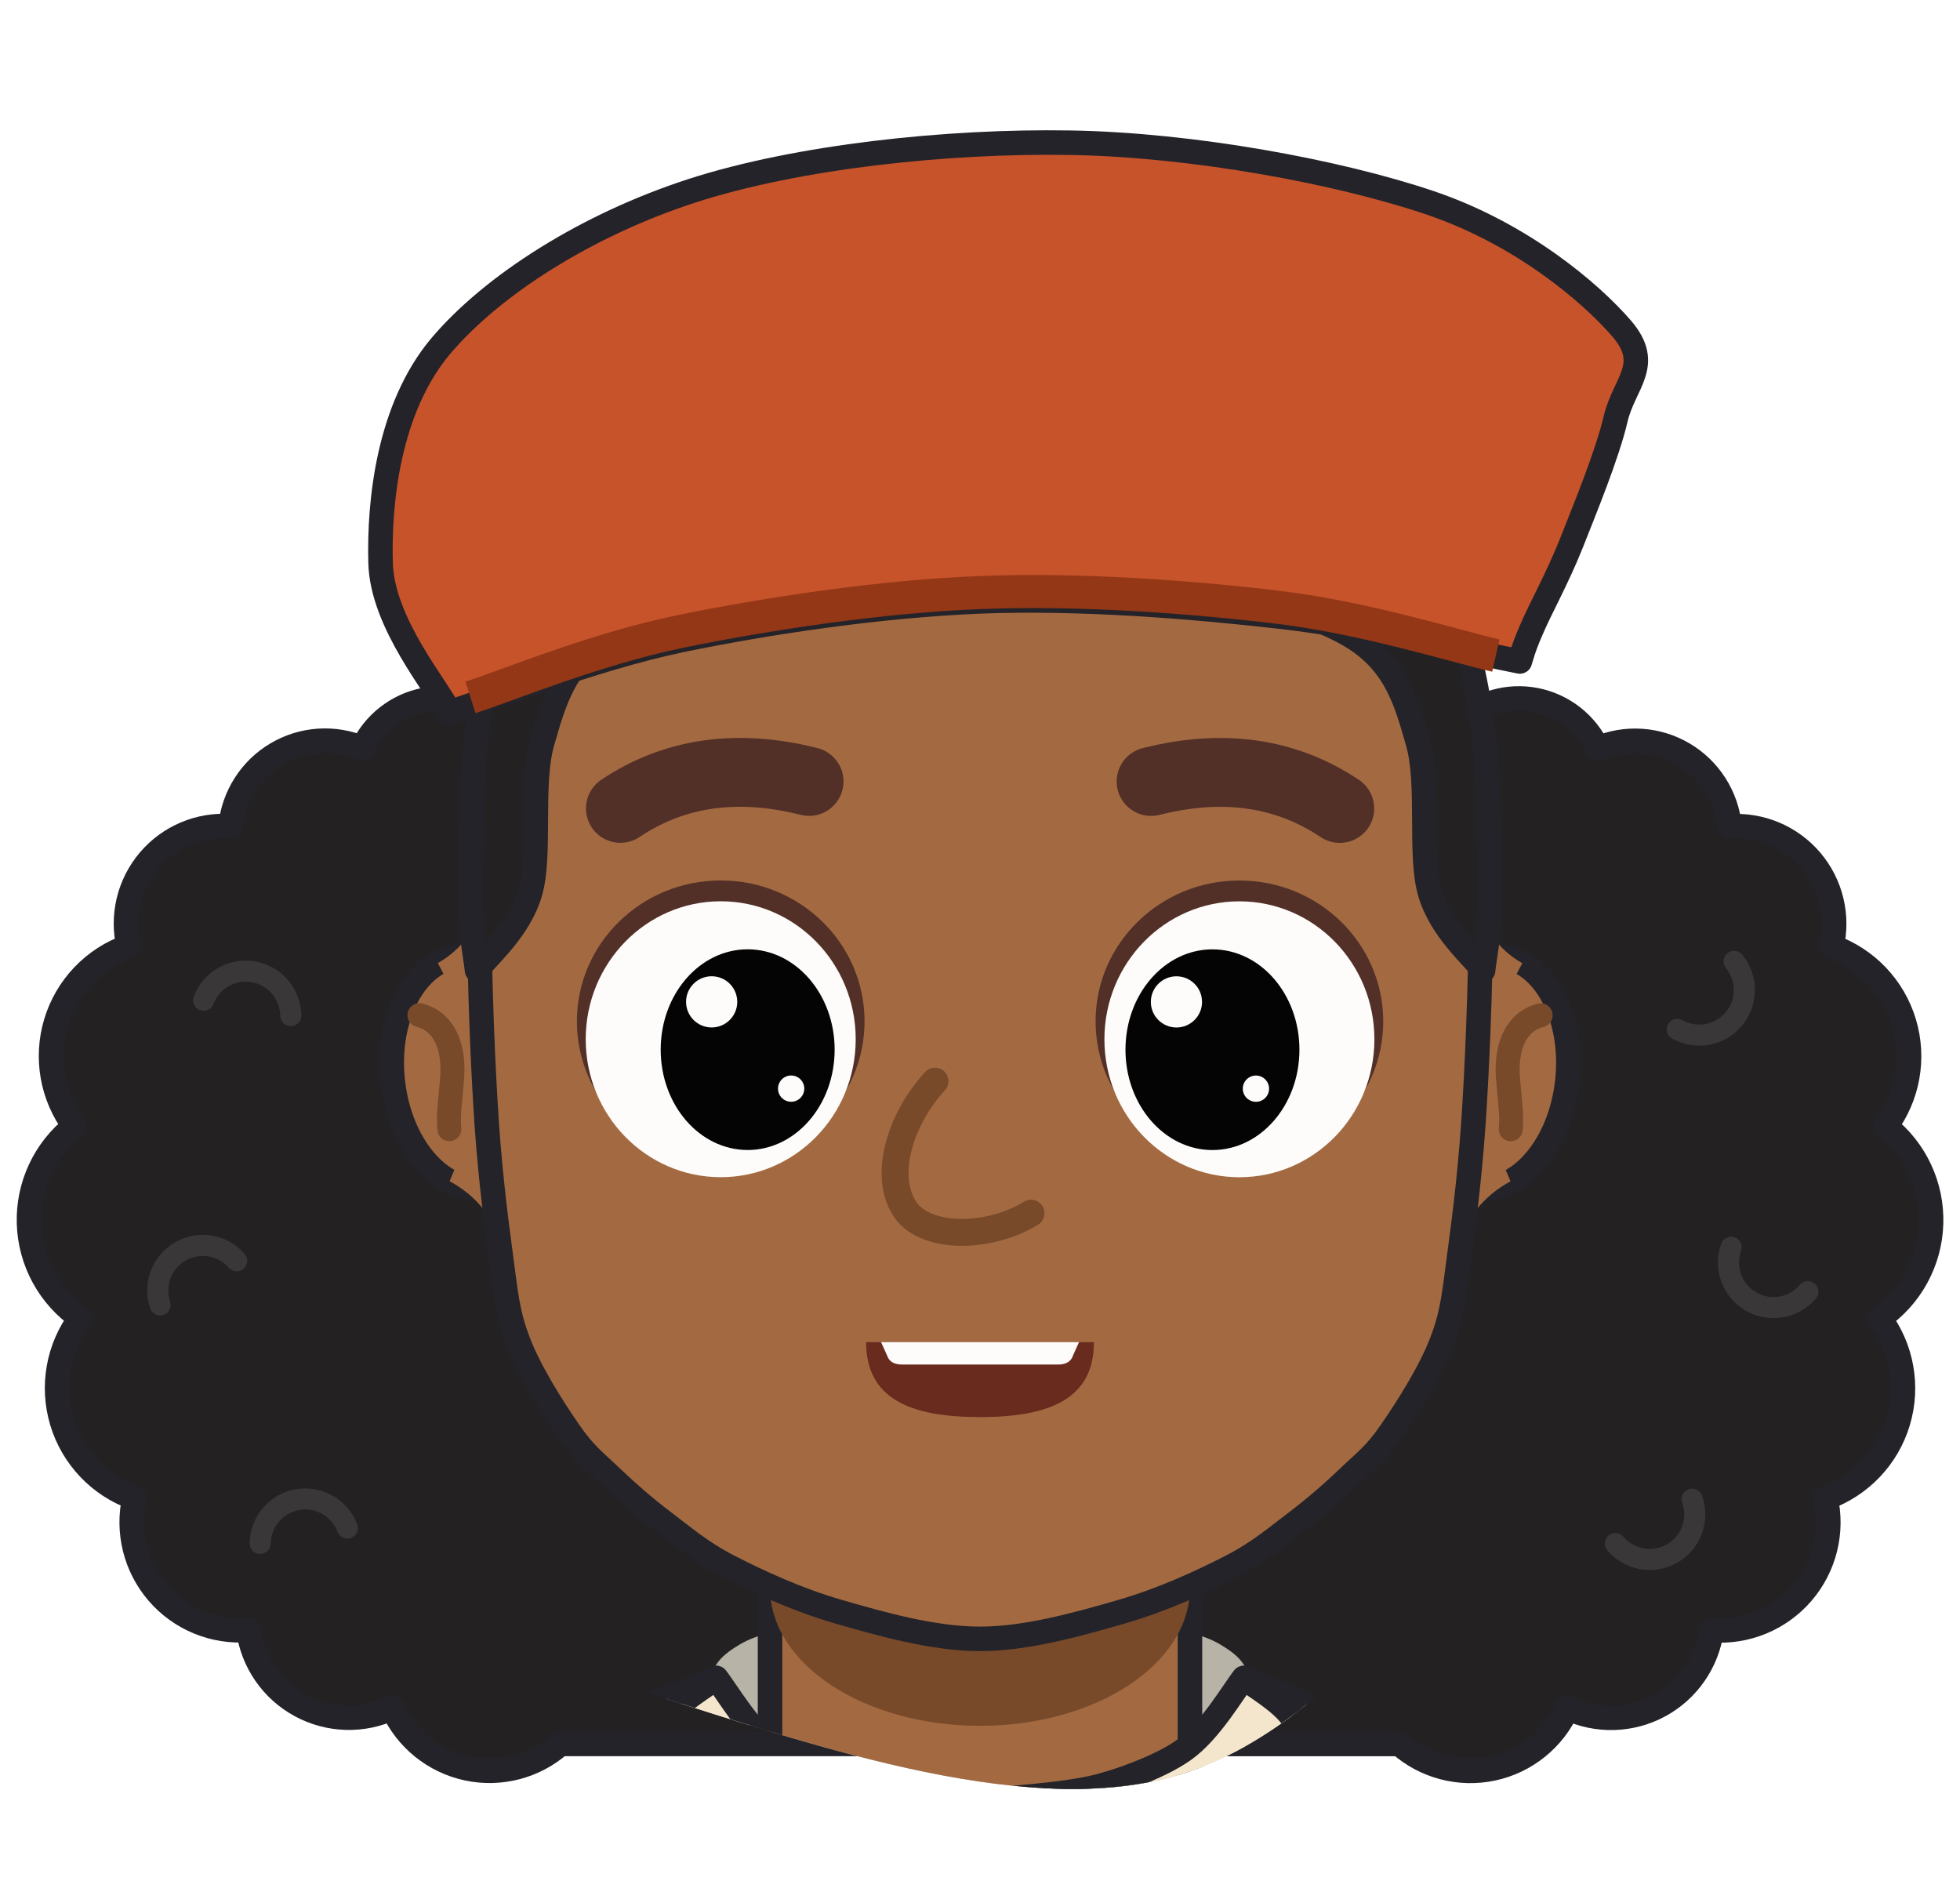
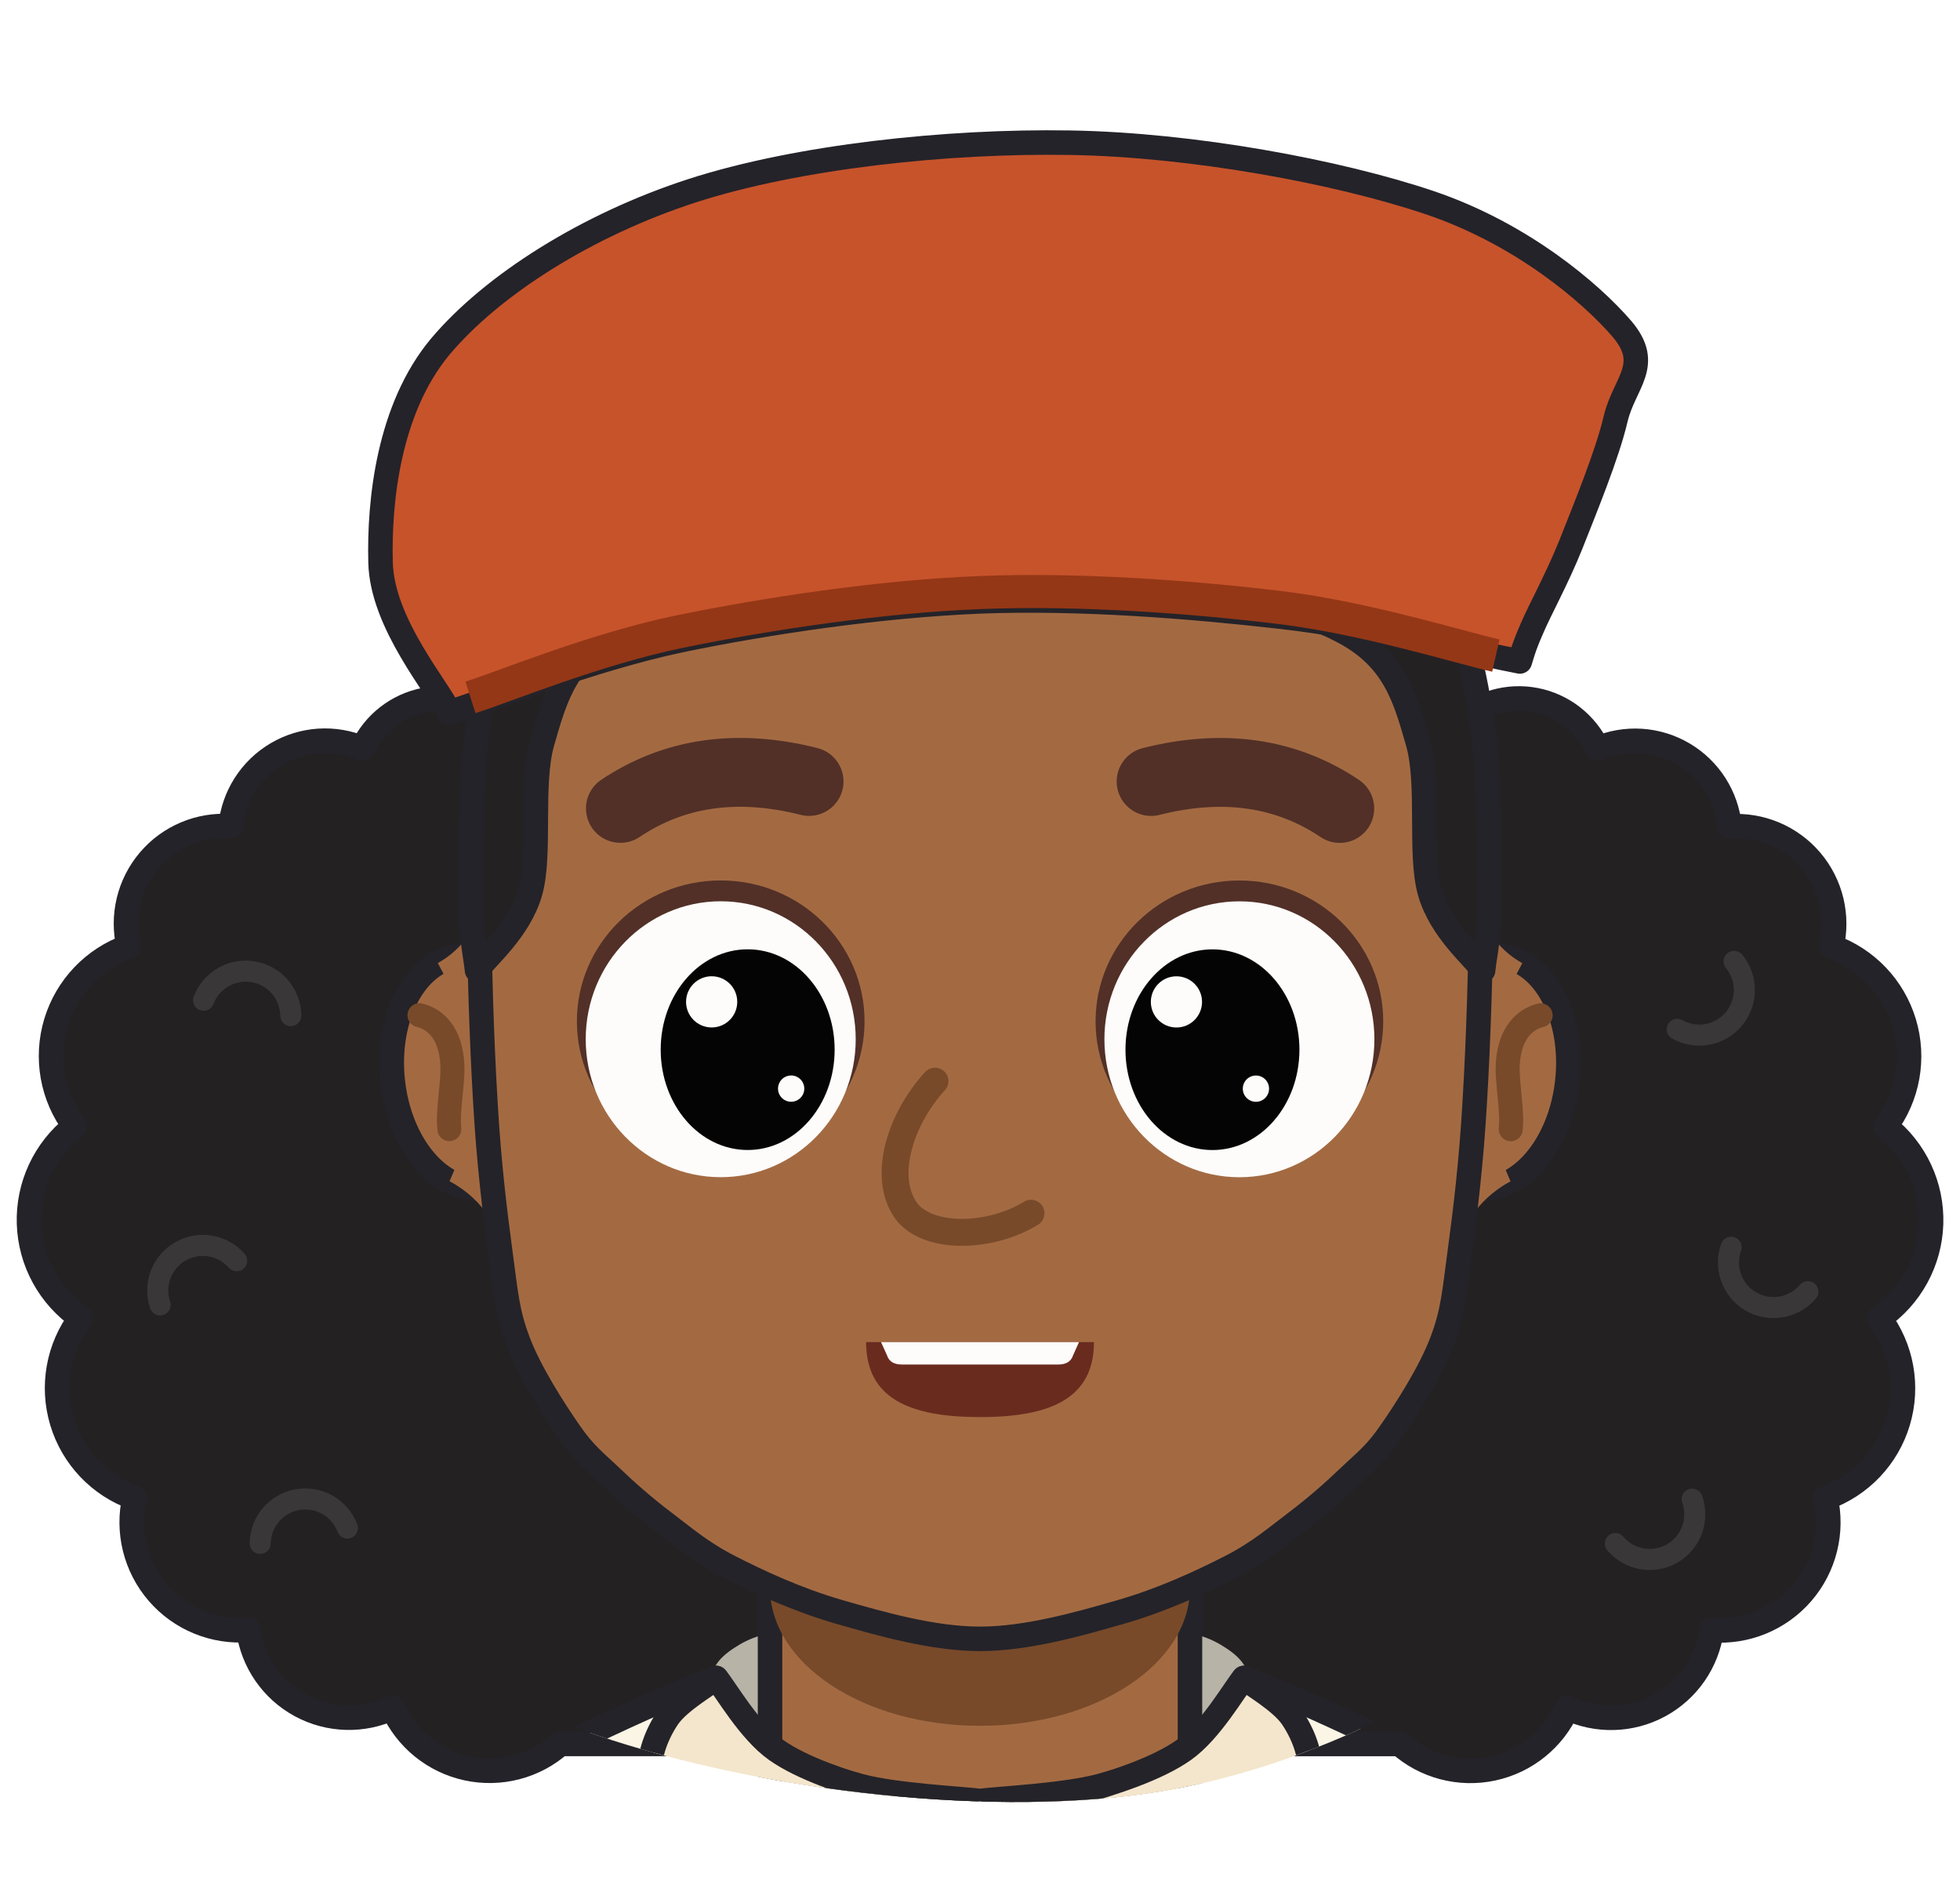
<svg xmlns="http://www.w3.org/2000/svg" viewBox="0 0 320 310" width="320" height="310">
  <defs>
    <clipPath id="cd1b">
      <rect x="-4000" y="-4000" width="9000" height="9000" />
    </clipPath>
    <clipPath id="cd1cr">
-       <path d="M885.07 551.87C883.18 615.41 806.38 683.02 756.35 740.08C706.60 797.13 653.87 875.55 585.45 894.48C516.77 913.68 421.04 878.80 344.78 855.00C268.52 830.94 156.57 803.08 128.18 750.62C99.78 698.16 151.16 608.38 174.42 540.78C197.94 472.90 210.38 385.83 269.06 343.65C327.47 301.46 442.67 284.96 525.96 287.67C608.71 290.37 707.14 315.25 767.17 359.33C826.66 403.41 886.70 488.59 885.07 551.87Z" />
-       <path d="M-473.50 -700.97L1473.50 -700.97L1473.50 818.77L-473.50 818.77Z" />
+       <path d="M872.90 657.08C861.94 711.09 816.80 770.85 766.95 811.82C716.85 852.53 647.18 891.67 573.07 902.11C499.22 912.55 396.40 900.02 323.34 873.67C250.53 847.31 173.81 800.86 136.23 744.23C98.92 687.35 86.91 590.79 98.66 533.12C110.66 475.45 152.67 433.96 207.47 397.95C262.27 361.94 351.00 319.40 426.93 316.79C503.13 313.92 596.81 353.07 664.40 381.51C731.99 409.95 797.49 441.79 832.45 487.72C867.16 533.65 883.86 603.06 872.90 657.08Z" />
+       <path d="M-473.50 -700.97L1473.50 -700.97L1473.50 664.63L-473.50 664.63Z" />
    </clipPath>
    <clipPath id="cd1s">
      <path d="M500 905.2C508.8 904.1 537.1 902.8 552.9 898.6C568.8 894.4 584.7 888 595.3 880.1C605.9 872.1 613 855.8 616.5 850.9C621.8 853.2 636.8 859.1 648.3 864.2C659.7 869.3 672.5 875.4 685.3 881.4C698.1 887.3 712.5 893.3 725 899.9C737.6 906.5 750.8 914.3 760.8 921.1C770.7 927.9 778 934.3 784.6 941C791.2 947.6 795.8 954.2 800.5 960.8C805.1 967.4 808.6 974.1 812.4 980.7C816.1 987.2 821.2 996.8 823 1000L177 1000C178.8 996.8 183.9 987.2 187.6 980.7C191.4 974.1 194.9 967.4 199.5 960.8C204.2 954.2 208.8 947.6 215.4 941C222 934.3 229.3 927.9 239.2 921.1C249.2 914.3 262.4 906.5 275 899.9C287.5 893.3 301.9 887.3 314.7 881.4C327.5 875.4 340.3 869.3 351.7 864.2C363.2 859.1 378.2 853.2 383.5 850.9C387 855.8 394.1 872.1 404.7 880.1C415.3 888 431.2 894.4 447.1 898.6C462.9 902.8 491.2 904.1 500 905.2Z" fill="#FBF5E6" stroke="#242329" stroke-width="10.82" stroke-linejoin="round" stroke-linecap="round" transform="translate(500 1014) scale(0.86) translate(-500 -1000)" />
      <path d="M494.7 907.9C488.1 906.8 469.1 905.4 455 901.2C440.9 897.1 421.9 891.1 410 882.7C398.1 874.3 387.9 856.2 383.5 850.9C380 853.8 367.2 861.1 362.3 868.2C357.5 875.2 353.5 885.1 354.4 893.3C355.3 901.5 360.1 911 367.6 917.1C375.1 923.3 386.2 928.2 399.4 930.4C412.6 932.6 433.4 932.1 447.1 930.4C460.7 928.6 473.5 923.5 481.5 919.8C489.4 916 492.5 909.9 494.7 907.9ZM505.3 907.9C511.9 906.8 530.9 905.4 545 901.2C559.1 897.1 578.1 891.1 590 882.7C601.9 874.3 612.1 856.2 616.5 850.9C620 853.8 632.8 861.1 637.7 868.2C642.5 875.2 646.5 885.1 645.6 893.3C644.7 901.5 639.9 911 632.4 917.1C624.9 923.3 613.8 928.2 600.6 930.4C587.4 932.6 566.6 932.1 552.9 930.4C539.3 928.6 526.5 923.5 518.5 919.8C510.6 916 507.5 909.9 505.3 907.9Z" fill="#F4E6CC" stroke="#242329" stroke-width="10.82" stroke-linejoin="round" stroke-linecap="round" transform="translate(500 1014) scale(0.86) translate(-500 -1000)" />
    </clipPath>
    <clipPath id="cd1eL">
      <ellipse cx="385.5" cy="569" rx="59.6" ry="60.9" />
    </clipPath>
    <clipPath id="cd1eR">
      <ellipse cx="614.5" cy="569" rx="59.6" ry="60.9" />
    </clipPath>
    <filter id="cd1bl" x="-60%" y="-90%" width="220%" height="280%">
      <feGaussianBlur stdDeviation="15" />
    </filter>
    <clipPath id="cd1eo">
      <path d="M-1000 -1000H2000V2000H-1000Z" />
    </clipPath>
    <clipPath id="cd1ck">
      <ellipse cx="385.5" cy="561.1" rx="66.5" ry="65.2" />
      <ellipse cx="385.5" cy="569" rx="62.6" ry="63.9" />
      <ellipse cx="614.5" cy="561.1" rx="66.5" ry="65.2" />
      <ellipse cx="614.5" cy="569" rx="62.6" ry="63.9" />
    </clipPath>
  </defs>
  <g transform="translate(-55 -107) scale(0.43)">
    <g clip-path="url(#cd1b)">
      <g transform="translate(500 1014) scale(0.86) translate(-500 -1000)">
        <g transform="matrix(1 0.0001 -0.0001 1 0.08335 0.01754)">
          <path fill="#242123" data-o="f" d="M688 422.1C691.9 423.2 707.8 427.6 711.8 428.7A38.5 38.5 0 0 1 772.7 440.6A41.9 41.9 0 0 1 830.9 475A43.1 43.1 0 0 1 875.9 528A51.4 51.4 0 0 1 899.8 607.4A52.6 52.6 0 0 1 897.1 692.1A51.4 51.4 0 0 1 873.3 771.5A47.7 47.7 0 0 1 823 829.8A44.8 44.8 0 0 1 759.4 864.2A47 47 0 0 1 685.3 880.1L314.7 880.1A47 47 0 0 1 240.6 864.2A44.8 44.8 0 0 1 177 829.8A47.7 47.7 0 0 1 126.7 771.5A51.4 51.4 0 0 1 102.9 692.1A52.6 52.6 0 0 1 100.2 607.4A51.4 51.4 0 0 1 124.1 528A43.1 43.1 0 0 1 169.1 475A41.9 41.9 0 0 1 227.3 440.6A38.5 38.5 0 0 1 288.2 428.7C292.2 427.6 308.1 423.2 312 422.1Z" stroke="#242329" stroke-width="10.82" stroke-linejoin="round" stroke-linecap="round" />
          <path fill="none" stroke="#3A3739" stroke-width="9.3" stroke-linecap="round" stroke-linejoin="round" d="M832.9 534.6A19.9 19.9 0 0 1 807.8 564.6M157.2 551.8A19.9 19.9 0 0 1 195.7 558.6M865.5 680.4A19.9 19.9 0 0 1 831.6 660.8M138 686.3A19.9 19.9 0 0 1 171.8 666.8M814.4 772A19.9 19.9 0 0 1 780.5 791.6M182.2 791.6A19.9 19.9 0 0 1 220.7 784.8" />
        </g>
        <g clip-path="url(#cd1cr)">
          <g transform="translate(0 0.06)">
            <path d="M500 824.5C525.6 824.5 558.7 826.2 576.8 828.4C594.9 830.7 601.5 833.1 608.5 837.7C615.6 842.3 619.6 847.4 619.1 856.2C618.7 865.1 625.8 880.5 605.9 890.7C586 900.8 535.3 917.1 500 917.1C464.7 917.1 414 900.8 394.1 890.7C374.2 880.5 381.3 865.1 380.9 856.2C380.4 847.4 384.4 842.3 391.5 837.7C398.5 833.1 405.1 830.7 423.2 828.4C441.3 826.2 474.4 824.5 500 824.5Z" fill="#B8B3A7" />
          </g>
        </g>
        <g clip-path="url(#cd1cr)">
          <g transform="translate(0 0.06)">
            <path d="M407.3 768.9L407.3 935.7Q407.3 967.4 439.1 967.4L560.9 967.4Q592.7 967.4 592.7 935.7L592.7 768.9Z" fill="#A36A42" stroke="#242329" stroke-width="10.82" stroke-linejoin="round" stroke-linecap="round" />
            <ellipse cx="500" cy="811.2" rx="92.7" ry="60.9" fill="#784A2A" />
          </g>
        </g>
        <g transform="matrix(1 0.0001 -0.0001 1 0.08335 0.01754)">
          <ellipse cx="275.6" cy="583.6" rx="35.1" ry="51.6" transform="rotate(-6 275.6 583.6)" fill="#A36A42" stroke="#242329" stroke-width="10.82" stroke-linejoin="round" stroke-linecap="round" />
          <ellipse cx="724.4" cy="583.6" rx="35.1" ry="51.6" transform="rotate(6 724.4 583.6)" fill="#A36A42" stroke="#242329" stroke-width="10.82" stroke-linejoin="round" stroke-linecap="round" />
          <path d="M281.3 496.1C281.3 518.4 271 529.5 260.6 535.4L286.2 583.6ZM718.7 496.1C718.7 518.4 729 529.5 739.4 535.4L713.8 583.6ZM291.8 671C288.8 648.8 276.3 637.3 265.8 631.7L286.2 583.6ZM708.2 671C711.2 648.8 723.7 637.3 734.2 631.7L713.8 583.6Z" fill="#A36A42" />
          <path d="M252.5 558.4C263.1 561.1 267.7 571.6 267 584.9C266.4 594.2 265 602.1 265.7 608.7M747.5 558.4C736.9 561.1 732.3 571.6 733 584.9C733.6 594.2 735 602.1 734.3 608.7" fill="none" stroke="#784A2A" stroke-width="10.6" stroke-linecap="round" stroke-linejoin="round" />
        </g>
        <g transform="matrix(1 0.0001 -0.0001 1 0.08335 0.01754)">
          <path d="M500 255.3C526.5 255.3 554.7 258.6 579.4 265.9C604.1 273.2 628.8 284 648.3 299C667.7 314 684.4 334.9 695.9 355.9C707.4 376.8 712.9 400 717.1 424.7C721.3 449.4 720.8 475.5 721.1 504.1C721.3 532.8 720 570.3 718.4 596.8C716.9 623.3 714.2 645.3 711.8 663C709.4 680.6 708.9 689.5 703.8 702.7C698.8 715.9 688.2 732.5 681.3 742.4C674.5 752.3 669.8 755.6 662.8 762.3C655.9 768.9 648.4 775.5 639.7 782.1C630.9 788.7 623.4 795.4 610.5 802C597.6 808.6 580.6 816.5 562.2 821.8C543.8 827.1 520.7 833.7 500 833.7C479.3 833.7 456.2 827.1 437.8 821.8C419.4 816.5 402.4 808.6 389.5 802C376.6 795.4 369.1 788.7 360.3 782.1C351.6 775.5 344.1 768.9 337.2 762.3C330.2 755.6 325.5 752.3 318.7 742.4C311.8 732.5 301.2 715.9 296.2 702.7C291.1 689.5 290.6 680.6 288.2 663C285.8 645.3 283.1 623.3 281.6 596.8C280 570.3 278.7 532.8 278.9 504.1C279.2 475.5 278.7 449.4 282.9 424.7C287.1 400 292.6 376.8 304.1 355.9C315.6 334.9 332.3 314 351.7 299C371.2 284 395.9 273.2 420.6 265.9C445.3 258.6 473.5 255.3 500 255.3Z" fill="#A36A42" data-sk="1" stroke="#242329" stroke-width="10.82" stroke-linejoin="round" stroke-linecap="round" />
        </g>
        <g clip-path="url(#cd1cr)">
          <g transform="translate(0 0.13)">
            <path d="M500 905.2C508.8 904.1 537.1 902.8 552.9 898.6C568.8 894.4 584.7 888 595.3 880.1C605.9 872.1 613 855.8 616.5 850.9C621.8 853.2 636.8 859.1 648.3 864.2C659.7 869.3 672.5 875.4 685.3 881.4C698.1 887.3 712.5 893.3 725 899.9C737.6 906.5 750.8 914.3 760.8 921.1C770.7 927.9 778 934.3 784.6 941C791.2 947.6 795.8 954.2 800.5 960.8C805.1 967.4 808.6 974.1 812.4 980.7C816.1 987.2 821.2 996.8 823 1000L177 1000C178.8 996.8 183.9 987.2 187.6 980.7C191.4 974.1 194.9 967.4 199.5 960.8C204.2 954.2 208.8 947.6 215.4 941C222 934.3 229.3 927.9 239.2 921.1C249.2 914.3 262.4 906.5 275 899.9C287.5 893.3 301.9 887.3 314.7 881.4C327.5 875.4 340.3 869.3 351.7 864.2C363.2 859.1 378.2 853.2 383.5 850.9C387 855.8 394.1 872.1 404.7 880.1C415.3 888 431.2 894.4 447.1 898.6C462.9 902.8 491.2 904.1 500 905.2Z" fill="#FBF5E6" stroke="#242329" stroke-width="10.82" stroke-linejoin="round" stroke-linecap="round" />
            <path d="M494.7 907.9C488.1 906.8 469.1 905.4 455 901.2C440.9 897.1 421.9 891.1 410 882.7C398.1 874.3 387.9 856.2 383.5 850.9C380 853.8 367.2 861.1 362.3 868.2C357.5 875.2 353.5 885.1 354.4 893.3C355.3 901.5 360.1 911 367.6 917.1C375.1 923.3 386.2 928.2 399.4 930.4C412.6 932.6 433.4 932.1 447.1 930.4C460.7 928.6 473.5 923.5 481.5 919.8C489.4 916 492.5 909.9 494.7 907.9ZM505.3 907.9C511.9 906.8 530.9 905.4 545 901.2C559.1 897.1 578.1 891.1 590 882.7C601.9 874.3 612.1 856.2 616.5 850.9C620 853.8 632.8 861.1 637.7 868.2C642.5 875.2 646.5 885.1 645.6 893.3C644.7 901.5 639.9 911 632.4 917.1C624.9 923.3 613.8 928.2 600.6 930.4C587.4 932.6 566.6 932.1 552.9 930.4C539.3 928.6 526.5 923.5 518.5 919.8C510.6 916 507.5 909.9 505.3 907.9Z" fill="#F4E6CC" stroke="#242329" stroke-width="10.82" stroke-linejoin="round" stroke-linecap="round" />
          </g>
        </g>
        <g transform="matrix(1 0.0001 -0.0001 1 0.08335 0.01754)">
          <path fill="#242123" data-o="f" d="M722.1 538.6C718.1 532.8 703.4 520.9 698.6 504.1C693.8 487.4 698.6 456.5 693.3 438C688 419.4 683.6 404.4 666.8 392.9C650 381.5 620.5 374 592.7 369.1C564.9 364.3 530.9 363.8 500 363.8C469.1 363.8 435.1 364.3 407.3 369.1C379.5 374 350 381.5 333.2 392.9C316.4 404.4 312 419.4 306.7 438C301.4 456.5 306.2 487.4 301.4 504.1C296.6 520.9 281.9 532.8 277.9 538.6C277.4 532.7 274.8 522.9 275 503.7C275.2 484.4 275 448 279.3 423C283.7 397.9 289.4 374.5 301.1 353.2C312.8 332 329.9 310.8 349.6 295.6C369.3 280.4 394.4 269.5 419.4 262.1C444.5 254.7 473.1 251.3 500 251.3C526.9 251.3 555.5 254.7 580.6 262.1C605.6 269.5 630.7 280.4 650.4 295.6C670.1 310.8 687.2 332 698.9 353.2C710.6 374.5 716.3 397.9 720.7 423C725 448 724.8 484.4 725 503.7C725.2 522.9 722.6 532.7 722.1 538.6Z" stroke="#242329" stroke-width="10.82" stroke-linejoin="round" stroke-linecap="round" />
        </g>
        <g transform="matrix(1 0.0001 -0.0001 1 0.08335 0.01754)">
          <g filter="url(#cd1bl)">
            <ellipse cx="330.6" cy="668.3" rx="35.7" ry="19.9" fill="#BB643F" opacity="0.000" transform="matrix(0.4 0 0 0.4 198.36 400.98)" />
          </g>
          <g filter="url(#cd1bl)">
            <ellipse cx="669.4" cy="668.3" rx="35.7" ry="19.9" fill="#BB643F" opacity="0.000" transform="matrix(0.4 0 0 0.4 401.64 400.98)" />
          </g>
        </g>
        <g transform="matrix(1 0.0001 -0.0001 1 0.08335 0.01754)">
          <g clip-path="url(#cd1eo)" display="inline">
            <g>
              <ellipse cx="385.5" cy="561.1" rx="63.5" ry="62.2" fill="#523027" />
              <ellipse cx="385.5" cy="569" rx="59.6" ry="60.9" fill="#FDFCFA" />
              <g clip-path="url(#cd1eL)">
                <g transform="translate(0.00 0.00)">
                  <ellipse cx="397.4" cy="573.6" rx="38.4" ry="44.3" fill="#050404" />
                  <circle cx="381.5" cy="552.5" r="11.3" fill="#FDFCFA" />
                  <circle cx="416.6" cy="590.8" r="5.8" fill="#FDFCFA" />
                </g>
              </g>
            </g>
            <g>
              <ellipse cx="614.5" cy="561.1" rx="63.5" ry="62.2" fill="#523027" />
              <ellipse cx="614.5" cy="569" rx="59.6" ry="60.9" fill="#FDFCFA" />
              <g clip-path="url(#cd1eR)">
                <g transform="translate(0.00 0.00)">
                  <ellipse cx="602.6" cy="573.6" rx="38.4" ry="44.3" fill="#050404" />
                  <circle cx="586.7" cy="552.5" r="11.3" fill="#FDFCFA" />
                  <circle cx="621.8" cy="590.8" r="5.8" fill="#FDFCFA" />
                </g>
              </g>
            </g>
          </g>
          <g clip-path="url(#cd1ck)">
            <g>
              <path d="M312.7 618C312.7 669.6 458.3 669.6 458.3 618Q385.5 596.8 312.7 618ZM541.7 618C541.7 669.6 687.3 669.6 687.3 618Q614.5 596.8 541.7 618Z" fill="#A36A42" display="none" />
            </g>
          </g>
          <path fill="none" stroke="#523027" stroke-linecap="round" stroke-linejoin="round" display="none" />
          <path fill="none" stroke="#523027" stroke-width="30.4" stroke-linecap="round" stroke-linejoin="round" d="M341.2 467.1Q376.9 443.2 424.5 455.2M658.8 467.1Q623.1 443.2 575.5 455.2" transform="translate(0 0.00)" />
          <g>
            <path d="M480.1 587.5C464.3 604.7 456.3 631.2 468.2 645.8C478.8 657.7 505.3 656.4 522.5 645.8" fill="none" stroke="#784A2A" stroke-width="11.9" stroke-linecap="round" stroke-linejoin="round" />
          </g>
          <path fill="#6A2B1F" stroke="#6A2B1F" stroke-linejoin="round" stroke-linecap="round" d="M449.7 702.7C466.5 702.7 483.2 702.7 500.0 702.7C516.8 702.7 533.5 702.7 550.3 702.7C550.3 727.5 531.2 735.8 500.0 735.8C468.8 735.8 449.7 727.5 449.7 702.7Z" stroke-width="0.01" />
          <path fill="#FDFCFA" display="inline" d="M456.3 702.7L543.7 702.7L541.0 708.7Q539.7 712.6 534.4 712.6L465.6 712.6Q460.3 712.6 459.0 708.7Z" transform="matrix(1 0 0 1 0 0)" />
          <g>
            <path d="M469.6 731.4Q500 714.2 530.4 731.4Q500 745.1 469.6 731.4Z" fill="#D9604A" display="none" />
          </g>
        </g>
        <g transform="matrix(1 0.0001 -0.0001 1 0.08335 0.01754)">
          <path d="M265.7 424.7C260.6 413.7 235.9 385.4 235.3 358.5C234.6 331.6 238.8 290.6 261.7 263.2C284.7 235.9 326.6 209.4 372.9 194.4C419.3 179.4 485.4 172.3 539.7 173.2C594 174.1 658 186 698.6 199.7C739.1 213.4 769.6 239.4 783.3 255.3C796.9 271.2 784.4 279.1 780.6 295C776.9 310.9 766.9 335.1 760.8 350.6C754.6 366 747.3 379 743.6 387.7C739.8 396.3 739.1 399.8 738.3 402.2C720.6 398.9 672.1 386.8 632.4 382.4C592.7 377.9 544.1 374 500 375.7C455.9 377.5 406.7 384.8 367.6 392.9C328.6 401.1 282.7 419.4 265.7 424.7Z" fill="#C7532B" stroke="#242329" stroke-width="10.82" stroke-linejoin="round" stroke-linecap="round" />
          <path d="M275 418.1C290.4 413.2 330.1 396.7 367.6 389C405.1 381.3 455.9 373.5 500 371.8C544.1 370 594.4 373.8 632.4 378.4C670.3 383 711.8 396 727.7 399.6" fill="none" stroke="#943716" stroke-width="14.6" stroke-linecap="butt" stroke-linejoin="round" />
        </g>
      </g>
    </g>
    <g clip-path="url(#cd1b)">
      <g transform="translate(0 0.00)" />
    </g>
  </g>
</svg>
